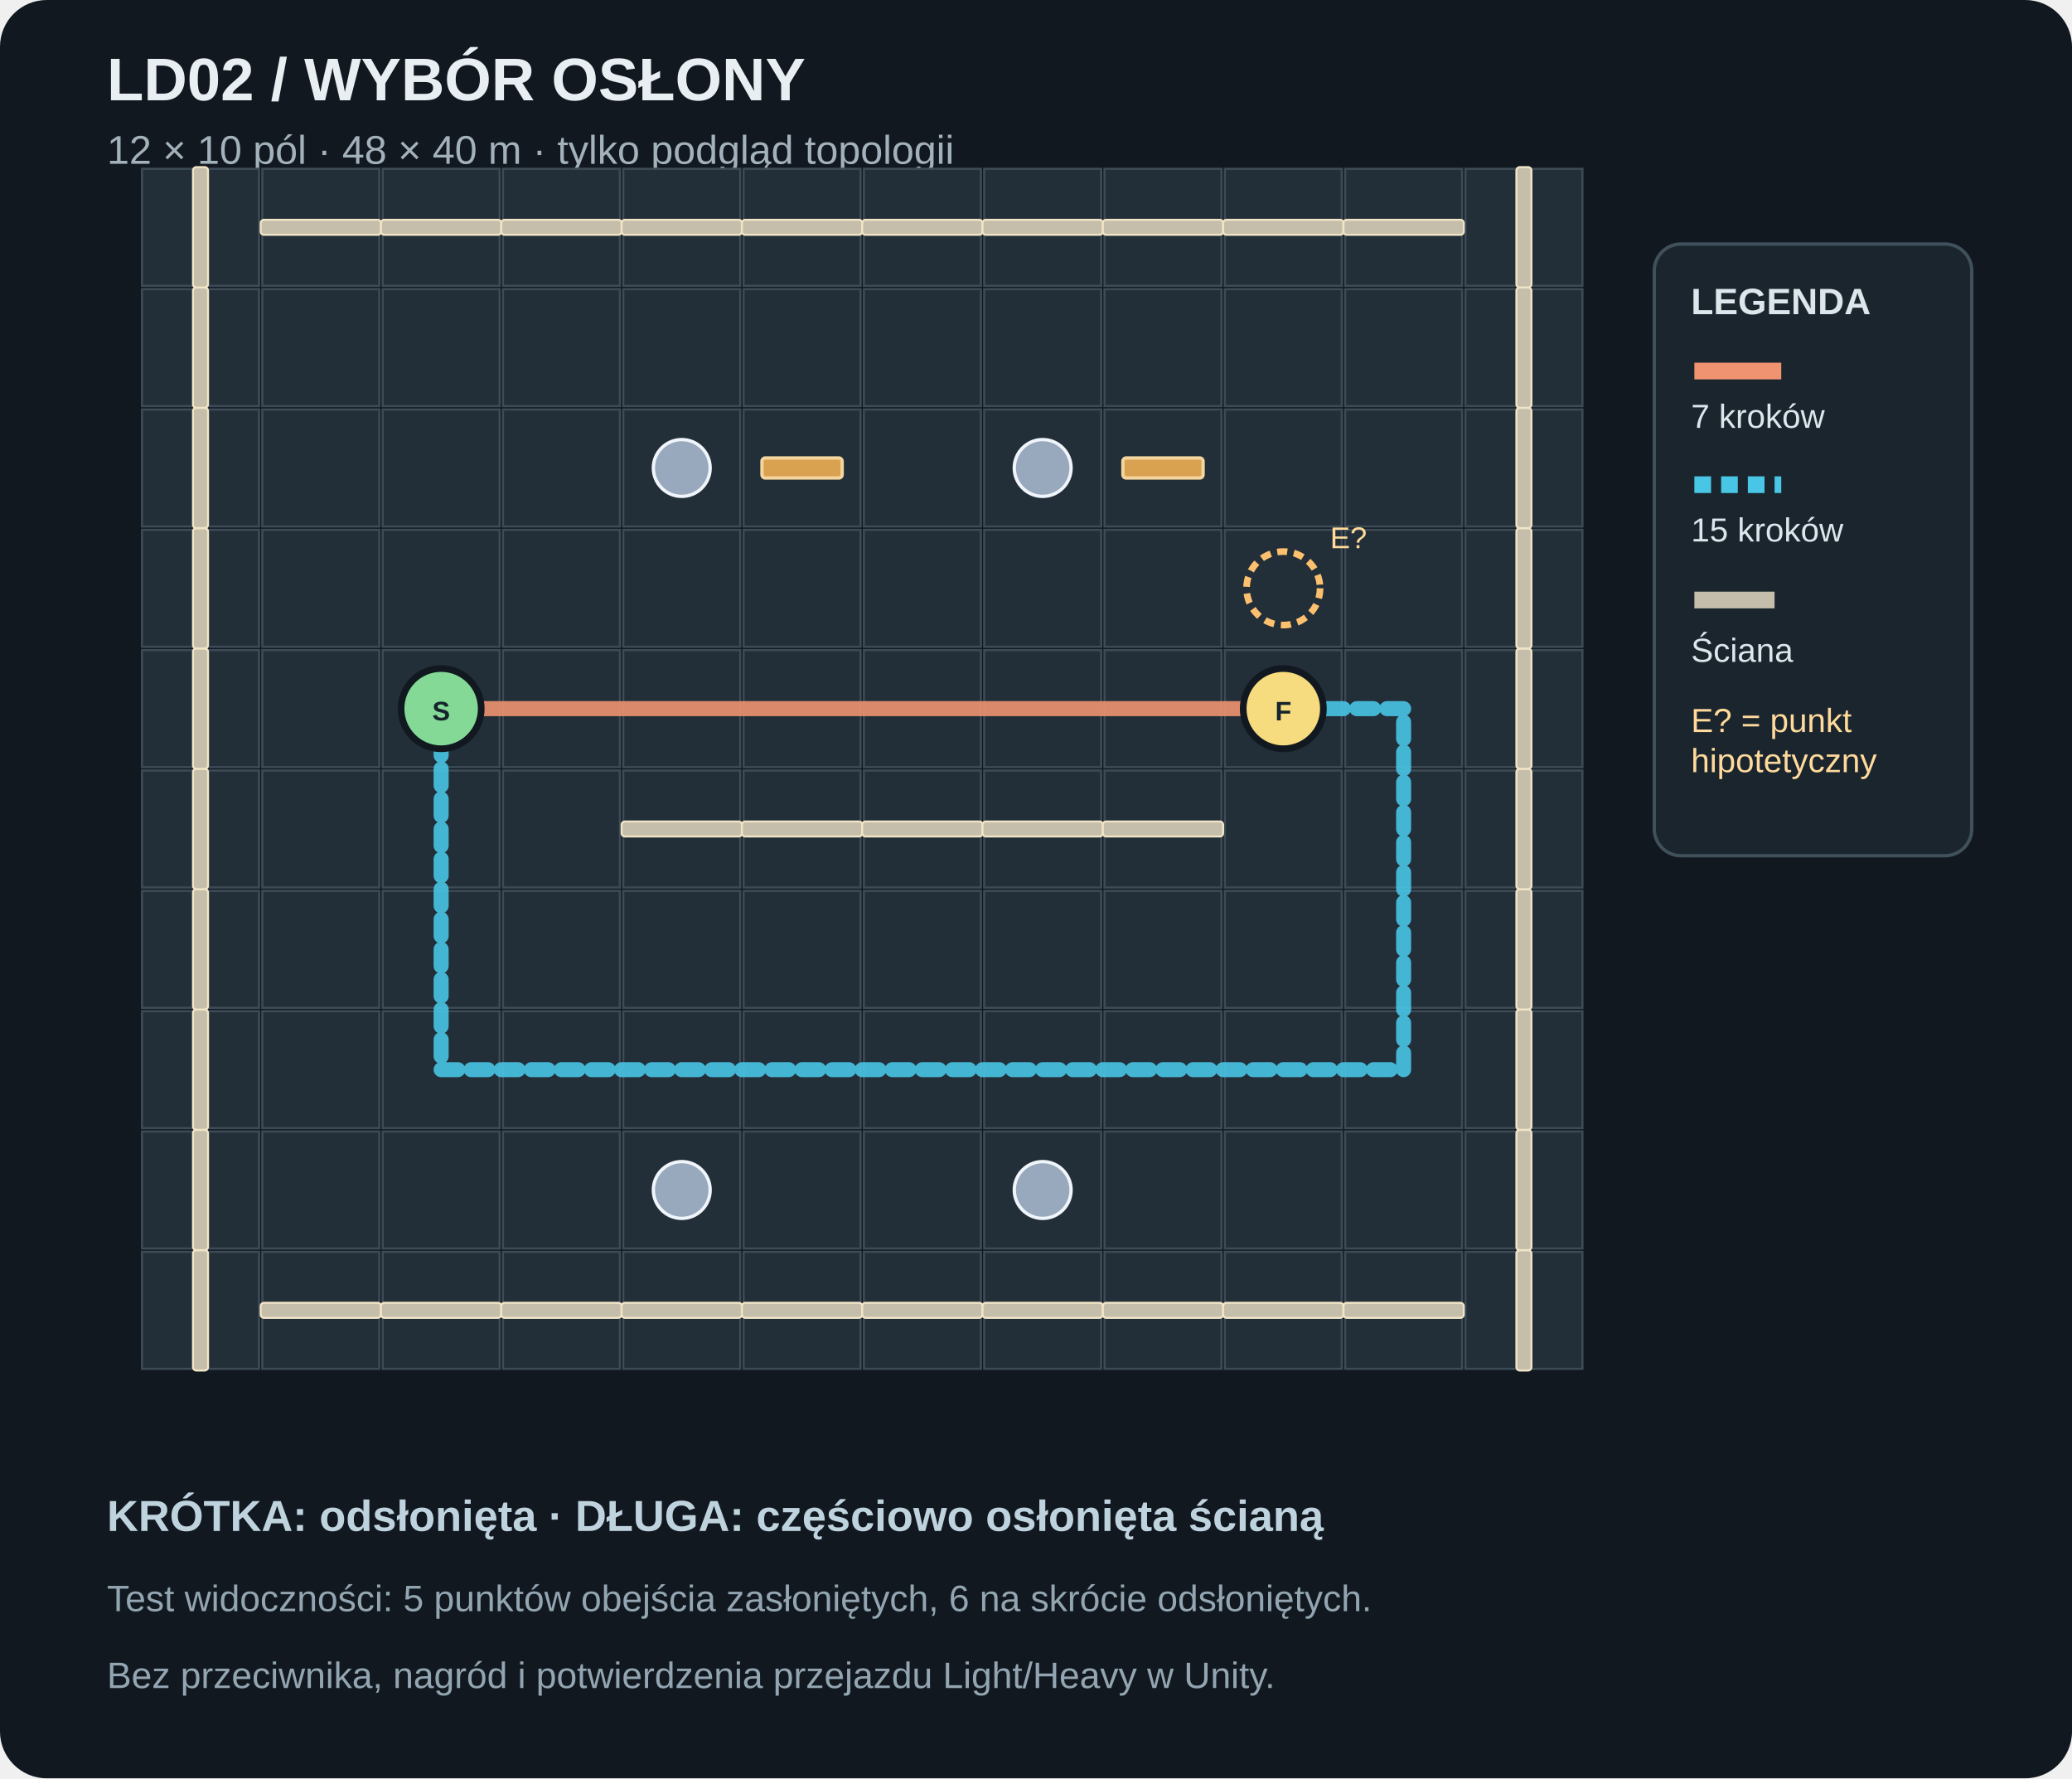
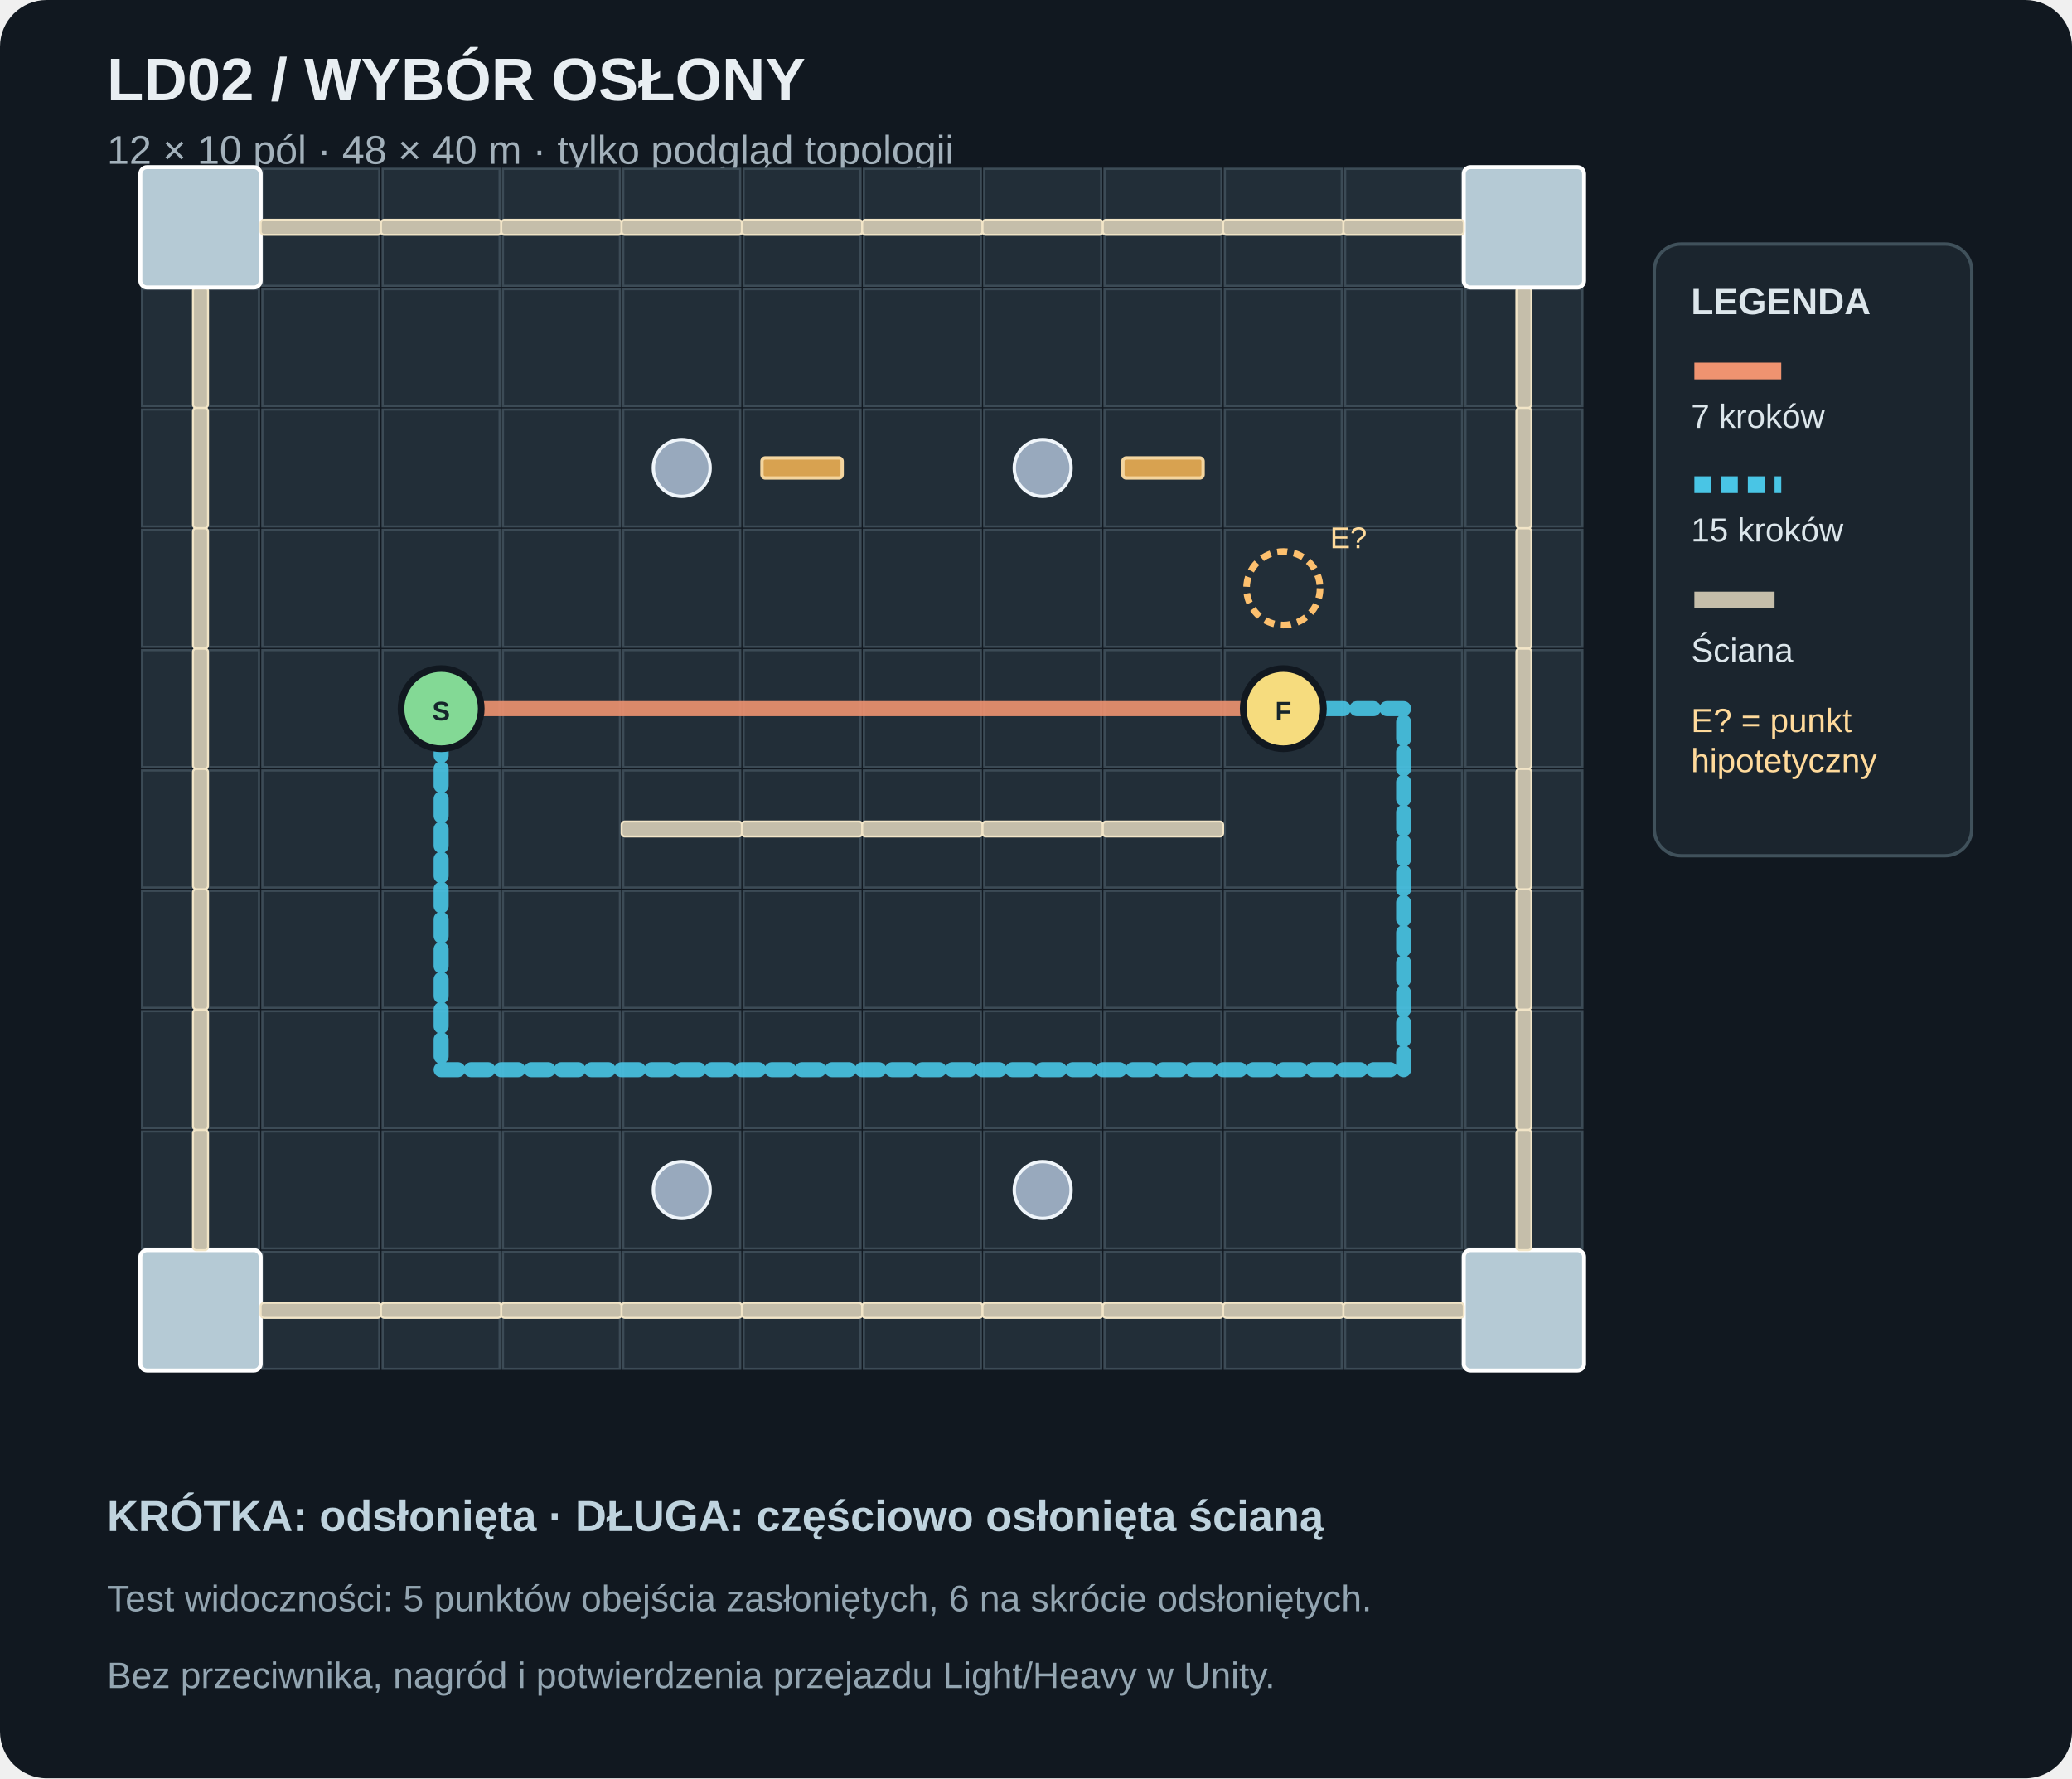
<svg xmlns="http://www.w3.org/2000/svg" viewBox="0 0 620 532" width="620" height="532" role="img" aria-label="LD02 Cover Choice: short exposed approach and longer shielded flank">
  <rect width="620" height="532" rx="14" fill="#111820" />
  <text x="32" y="30" fill="#e8eef2" font-size="18" font-family="Arial,sans-serif" font-weight="700">LD02 / WYBÓR OSŁONY</text>
  <text x="32" y="49" fill="#a3b1bb" font-family="Arial,sans-serif" font-size="12">12 × 10 pól · 48 × 40 m · tylko podgląd topologii</text>
  <rect x="42.5" y="374.5" width="35" height="35" fill="#222e38" stroke="#3c4b56" stroke-width="0.65" />
  <rect x="42.5" y="338.5" width="35" height="35" fill="#222e38" stroke="#3c4b56" stroke-width="0.65" />
  <rect x="42.5" y="302.5" width="35" height="35" fill="#222e38" stroke="#3c4b56" stroke-width="0.65" />
  <rect x="42.5" y="266.5" width="35" height="35" fill="#222e38" stroke="#3c4b56" stroke-width="0.65" />
  <rect x="42.5" y="230.5" width="35" height="35" fill="#222e38" stroke="#3c4b56" stroke-width="0.65" />
  <rect x="42.5" y="194.5" width="35" height="35" fill="#222e38" stroke="#3c4b56" stroke-width="0.65" />
  <rect x="42.5" y="158.5" width="35" height="35" fill="#222e38" stroke="#3c4b56" stroke-width="0.65" />
  <rect x="42.5" y="122.5" width="35" height="35" fill="#222e38" stroke="#3c4b56" stroke-width="0.65" />
  <rect x="42.5" y="86.5" width="35" height="35" fill="#222e38" stroke="#3c4b56" stroke-width="0.65" />
  <rect x="42.5" y="50.5" width="35" height="35" fill="#222e38" stroke="#3c4b56" stroke-width="0.65" />
  <rect x="78.5" y="374.5" width="35" height="35" fill="#222e38" stroke="#3c4b56" stroke-width="0.65" />
  <rect x="78.5" y="338.5" width="35" height="35" fill="#222e38" stroke="#3c4b56" stroke-width="0.65" />
  <rect x="78.5" y="302.5" width="35" height="35" fill="#222e38" stroke="#3c4b56" stroke-width="0.65" />
  <rect x="78.5" y="266.5" width="35" height="35" fill="#222e38" stroke="#3c4b56" stroke-width="0.65" />
  <rect x="78.5" y="230.5" width="35" height="35" fill="#222e38" stroke="#3c4b56" stroke-width="0.65" />
  <rect x="78.5" y="194.5" width="35" height="35" fill="#222e38" stroke="#3c4b56" stroke-width="0.65" />
  <rect x="78.5" y="158.5" width="35" height="35" fill="#222e38" stroke="#3c4b56" stroke-width="0.65" />
  <rect x="78.5" y="122.5" width="35" height="35" fill="#222e38" stroke="#3c4b56" stroke-width="0.65" />
  <rect x="78.5" y="86.5" width="35" height="35" fill="#222e38" stroke="#3c4b56" stroke-width="0.65" />
  <rect x="78.5" y="50.5" width="35" height="35" fill="#222e38" stroke="#3c4b56" stroke-width="0.65" />
  <rect x="114.5" y="374.5" width="35" height="35" fill="#222e38" stroke="#3c4b56" stroke-width="0.65" />
  <rect x="114.5" y="338.5" width="35" height="35" fill="#222e38" stroke="#3c4b56" stroke-width="0.65" />
  <rect x="114.5" y="302.5" width="35" height="35" fill="#222e38" stroke="#3c4b56" stroke-width="0.65" />
  <rect x="114.5" y="266.5" width="35" height="35" fill="#222e38" stroke="#3c4b56" stroke-width="0.65" />
  <rect x="114.5" y="230.5" width="35" height="35" fill="#222e38" stroke="#3c4b56" stroke-width="0.65" />
  <rect x="114.5" y="194.5" width="35" height="35" fill="#222e38" stroke="#3c4b56" stroke-width="0.65" />
  <rect x="114.5" y="158.5" width="35" height="35" fill="#222e38" stroke="#3c4b56" stroke-width="0.65" />
  <rect x="114.5" y="122.5" width="35" height="35" fill="#222e38" stroke="#3c4b56" stroke-width="0.65" />
  <rect x="114.5" y="86.5" width="35" height="35" fill="#222e38" stroke="#3c4b56" stroke-width="0.65" />
  <rect x="114.5" y="50.5" width="35" height="35" fill="#222e38" stroke="#3c4b56" stroke-width="0.65" />
  <rect x="150.5" y="374.5" width="35" height="35" fill="#222e38" stroke="#3c4b56" stroke-width="0.65" />
  <rect x="150.5" y="338.5" width="35" height="35" fill="#222e38" stroke="#3c4b56" stroke-width="0.65" />
  <rect x="150.5" y="302.5" width="35" height="35" fill="#222e38" stroke="#3c4b56" stroke-width="0.65" />
  <rect x="150.5" y="266.5" width="35" height="35" fill="#222e38" stroke="#3c4b56" stroke-width="0.65" />
  <rect x="150.5" y="230.5" width="35" height="35" fill="#222e38" stroke="#3c4b56" stroke-width="0.65" />
  <rect x="150.5" y="194.5" width="35" height="35" fill="#222e38" stroke="#3c4b56" stroke-width="0.65" />
  <rect x="150.5" y="158.5" width="35" height="35" fill="#222e38" stroke="#3c4b56" stroke-width="0.65" />
  <rect x="150.5" y="122.5" width="35" height="35" fill="#222e38" stroke="#3c4b56" stroke-width="0.65" />
  <rect x="150.5" y="86.5" width="35" height="35" fill="#222e38" stroke="#3c4b56" stroke-width="0.65" />
  <rect x="150.5" y="50.5" width="35" height="35" fill="#222e38" stroke="#3c4b56" stroke-width="0.65" />
  <rect x="186.5" y="374.5" width="35" height="35" fill="#222e38" stroke="#3c4b56" stroke-width="0.65" />
  <rect x="186.5" y="338.5" width="35" height="35" fill="#222e38" stroke="#3c4b56" stroke-width="0.65" />
  <rect x="186.5" y="302.5" width="35" height="35" fill="#222e38" stroke="#3c4b56" stroke-width="0.65" />
  <rect x="186.5" y="266.5" width="35" height="35" fill="#222e38" stroke="#3c4b56" stroke-width="0.65" />
  <rect x="186.5" y="230.5" width="35" height="35" fill="#222e38" stroke="#3c4b56" stroke-width="0.65" />
  <rect x="186.5" y="194.5" width="35" height="35" fill="#222e38" stroke="#3c4b56" stroke-width="0.65" />
  <rect x="186.5" y="158.5" width="35" height="35" fill="#222e38" stroke="#3c4b56" stroke-width="0.65" />
  <rect x="186.5" y="122.5" width="35" height="35" fill="#222e38" stroke="#3c4b56" stroke-width="0.65" />
  <rect x="186.5" y="86.5" width="35" height="35" fill="#222e38" stroke="#3c4b56" stroke-width="0.65" />
  <rect x="186.5" y="50.5" width="35" height="35" fill="#222e38" stroke="#3c4b56" stroke-width="0.65" />
  <rect x="222.5" y="374.5" width="35" height="35" fill="#222e38" stroke="#3c4b56" stroke-width="0.65" />
  <rect x="222.5" y="338.5" width="35" height="35" fill="#222e38" stroke="#3c4b56" stroke-width="0.65" />
  <rect x="222.5" y="302.5" width="35" height="35" fill="#222e38" stroke="#3c4b56" stroke-width="0.65" />
  <rect x="222.5" y="266.5" width="35" height="35" fill="#222e38" stroke="#3c4b56" stroke-width="0.65" />
  <rect x="222.5" y="230.5" width="35" height="35" fill="#222e38" stroke="#3c4b56" stroke-width="0.65" />
  <rect x="222.5" y="194.5" width="35" height="35" fill="#222e38" stroke="#3c4b56" stroke-width="0.65" />
  <rect x="222.5" y="158.5" width="35" height="35" fill="#222e38" stroke="#3c4b56" stroke-width="0.65" />
  <rect x="222.5" y="122.5" width="35" height="35" fill="#222e38" stroke="#3c4b56" stroke-width="0.65" />
  <rect x="222.5" y="86.5" width="35" height="35" fill="#222e38" stroke="#3c4b56" stroke-width="0.65" />
  <rect x="222.5" y="50.5" width="35" height="35" fill="#222e38" stroke="#3c4b56" stroke-width="0.65" />
  <rect x="258.5" y="374.5" width="35" height="35" fill="#222e38" stroke="#3c4b56" stroke-width="0.65" />
  <rect x="258.5" y="338.5" width="35" height="35" fill="#222e38" stroke="#3c4b56" stroke-width="0.65" />
  <rect x="258.5" y="302.5" width="35" height="35" fill="#222e38" stroke="#3c4b56" stroke-width="0.65" />
  <rect x="258.5" y="266.5" width="35" height="35" fill="#222e38" stroke="#3c4b56" stroke-width="0.65" />
  <rect x="258.5" y="230.5" width="35" height="35" fill="#222e38" stroke="#3c4b56" stroke-width="0.65" />
  <rect x="258.5" y="194.5" width="35" height="35" fill="#222e38" stroke="#3c4b56" stroke-width="0.65" />
  <rect x="258.5" y="158.5" width="35" height="35" fill="#222e38" stroke="#3c4b56" stroke-width="0.65" />
  <rect x="258.5" y="122.5" width="35" height="35" fill="#222e38" stroke="#3c4b56" stroke-width="0.65" />
  <rect x="258.5" y="86.5" width="35" height="35" fill="#222e38" stroke="#3c4b56" stroke-width="0.65" />
  <rect x="258.5" y="50.5" width="35" height="35" fill="#222e38" stroke="#3c4b56" stroke-width="0.65" />
  <rect x="294.5" y="374.5" width="35" height="35" fill="#222e38" stroke="#3c4b56" stroke-width="0.65" />
  <rect x="294.5" y="338.5" width="35" height="35" fill="#222e38" stroke="#3c4b56" stroke-width="0.65" />
  <rect x="294.5" y="302.5" width="35" height="35" fill="#222e38" stroke="#3c4b56" stroke-width="0.65" />
  <rect x="294.5" y="266.5" width="35" height="35" fill="#222e38" stroke="#3c4b56" stroke-width="0.65" />
  <rect x="294.5" y="230.5" width="35" height="35" fill="#222e38" stroke="#3c4b56" stroke-width="0.65" />
  <rect x="294.5" y="194.5" width="35" height="35" fill="#222e38" stroke="#3c4b56" stroke-width="0.65" />
  <rect x="294.5" y="158.5" width="35" height="35" fill="#222e38" stroke="#3c4b56" stroke-width="0.65" />
  <rect x="294.5" y="122.5" width="35" height="35" fill="#222e38" stroke="#3c4b56" stroke-width="0.65" />
  <rect x="294.5" y="86.5" width="35" height="35" fill="#222e38" stroke="#3c4b56" stroke-width="0.65" />
  <rect x="294.5" y="50.5" width="35" height="35" fill="#222e38" stroke="#3c4b56" stroke-width="0.65" />
  <rect x="330.5" y="374.5" width="35" height="35" fill="#222e38" stroke="#3c4b56" stroke-width="0.65" />
  <rect x="330.5" y="338.5" width="35" height="35" fill="#222e38" stroke="#3c4b56" stroke-width="0.65" />
  <rect x="330.5" y="302.5" width="35" height="35" fill="#222e38" stroke="#3c4b56" stroke-width="0.65" />
  <rect x="330.5" y="266.5" width="35" height="35" fill="#222e38" stroke="#3c4b56" stroke-width="0.65" />
  <rect x="330.5" y="230.5" width="35" height="35" fill="#222e38" stroke="#3c4b56" stroke-width="0.65" />
  <rect x="330.5" y="194.5" width="35" height="35" fill="#222e38" stroke="#3c4b56" stroke-width="0.65" />
  <rect x="330.5" y="158.5" width="35" height="35" fill="#222e38" stroke="#3c4b56" stroke-width="0.65" />
  <rect x="330.5" y="122.5" width="35" height="35" fill="#222e38" stroke="#3c4b56" stroke-width="0.65" />
  <rect x="330.5" y="86.5" width="35" height="35" fill="#222e38" stroke="#3c4b56" stroke-width="0.65" />
  <rect x="330.5" y="50.5" width="35" height="35" fill="#222e38" stroke="#3c4b56" stroke-width="0.65" />
  <rect x="366.5" y="374.5" width="35" height="35" fill="#222e38" stroke="#3c4b56" stroke-width="0.65" />
  <rect x="366.5" y="338.5" width="35" height="35" fill="#222e38" stroke="#3c4b56" stroke-width="0.65" />
  <rect x="366.5" y="302.5" width="35" height="35" fill="#222e38" stroke="#3c4b56" stroke-width="0.65" />
  <rect x="366.5" y="266.5" width="35" height="35" fill="#222e38" stroke="#3c4b56" stroke-width="0.65" />
  <rect x="366.5" y="230.5" width="35" height="35" fill="#222e38" stroke="#3c4b56" stroke-width="0.65" />
  <rect x="366.5" y="194.5" width="35" height="35" fill="#222e38" stroke="#3c4b56" stroke-width="0.65" />
  <rect x="366.5" y="158.5" width="35" height="35" fill="#222e38" stroke="#3c4b56" stroke-width="0.65" />
  <rect x="366.5" y="122.5" width="35" height="35" fill="#222e38" stroke="#3c4b56" stroke-width="0.65" />
  <rect x="366.5" y="86.5" width="35" height="35" fill="#222e38" stroke="#3c4b56" stroke-width="0.65" />
  <rect x="366.5" y="50.5" width="35" height="35" fill="#222e38" stroke="#3c4b56" stroke-width="0.65" />
  <rect x="402.5" y="374.5" width="35" height="35" fill="#222e38" stroke="#3c4b56" stroke-width="0.65" />
  <rect x="402.5" y="338.5" width="35" height="35" fill="#222e38" stroke="#3c4b56" stroke-width="0.65" />
  <rect x="402.5" y="302.5" width="35" height="35" fill="#222e38" stroke="#3c4b56" stroke-width="0.65" />
  <rect x="402.5" y="266.5" width="35" height="35" fill="#222e38" stroke="#3c4b56" stroke-width="0.65" />
  <rect x="402.5" y="230.5" width="35" height="35" fill="#222e38" stroke="#3c4b56" stroke-width="0.65" />
  <rect x="402.5" y="194.5" width="35" height="35" fill="#222e38" stroke="#3c4b56" stroke-width="0.65" />
  <rect x="402.5" y="158.5" width="35" height="35" fill="#222e38" stroke="#3c4b56" stroke-width="0.65" />
  <rect x="402.5" y="122.5" width="35" height="35" fill="#222e38" stroke="#3c4b56" stroke-width="0.65" />
  <rect x="402.5" y="86.5" width="35" height="35" fill="#222e38" stroke="#3c4b56" stroke-width="0.65" />
  <rect x="402.5" y="50.5" width="35" height="35" fill="#222e38" stroke="#3c4b56" stroke-width="0.65" />
  <rect x="438.5" y="374.5" width="35" height="35" fill="#222e38" stroke="#3c4b56" stroke-width="0.65" />
  <rect x="438.5" y="338.5" width="35" height="35" fill="#222e38" stroke="#3c4b56" stroke-width="0.65" />
  <rect x="438.5" y="302.5" width="35" height="35" fill="#222e38" stroke="#3c4b56" stroke-width="0.65" />
  <rect x="438.5" y="266.5" width="35" height="35" fill="#222e38" stroke="#3c4b56" stroke-width="0.65" />
  <rect x="438.5" y="230.5" width="35" height="35" fill="#222e38" stroke="#3c4b56" stroke-width="0.65" />
  <rect x="438.5" y="194.5" width="35" height="35" fill="#222e38" stroke="#3c4b56" stroke-width="0.65" />
  <rect x="438.5" y="158.5" width="35" height="35" fill="#222e38" stroke="#3c4b56" stroke-width="0.65" />
  <rect x="438.5" y="122.5" width="35" height="35" fill="#222e38" stroke="#3c4b56" stroke-width="0.65" />
  <rect x="438.5" y="86.5" width="35" height="35" fill="#222e38" stroke="#3c4b56" stroke-width="0.65" />
  <rect x="438.5" y="50.5" width="35" height="35" fill="#222e38" stroke="#3c4b56" stroke-width="0.65" />
  <polyline points="132,212 132,248 132,284 132,320 168,320 204,320 240,320 276,320 312,320 348,320 384,320 420,320 420,284 420,248 420,212 384,212" fill="none" stroke="#49c5e5" stroke-width="4.5" stroke-linecap="round" stroke-linejoin="round" stroke-opacity=".9" stroke-dasharray="5 4" />
  <polyline points="132,212 168,212 204,212 240,212 276,212 312,212 348,212 384,212" fill="none" stroke="#ef9370" stroke-width="4.5" stroke-linecap="round" stroke-linejoin="round" stroke-opacity=".9" />
-   <rect x="57.75" y="374" width="4.5" height="36" rx="1" fill="#c5beaa" stroke="#f2e5c7" stroke-width=".6" />
-   <rect x="453.75" y="374" width="4.5" height="36" rx="1" fill="#c5beaa" stroke="#f2e5c7" stroke-width=".6" />
+   <rect x="42" y="374" width="36" height="36" rx="2" fill="#b5cad5" stroke="#ffffff" stroke-width="1.2" />
+   <rect x="438" y="374" width="36" height="36" rx="2" fill="#b5cad5" stroke="#ffffff" stroke-width="1.2" />
  <rect x="57.75" y="338" width="4.5" height="36" rx="1" fill="#c5beaa" stroke="#f2e5c7" stroke-width=".6" />
  <rect x="453.75" y="338" width="4.5" height="36" rx="1" fill="#c5beaa" stroke="#f2e5c7" stroke-width=".6" />
  <rect x="57.75" y="302" width="4.5" height="36" rx="1" fill="#c5beaa" stroke="#f2e5c7" stroke-width=".6" />
  <rect x="453.75" y="302" width="4.5" height="36" rx="1" fill="#c5beaa" stroke="#f2e5c7" stroke-width=".6" />
  <rect x="57.75" y="266" width="4.5" height="36" rx="1" fill="#c5beaa" stroke="#f2e5c7" stroke-width=".6" />
  <rect x="453.75" y="266" width="4.5" height="36" rx="1" fill="#c5beaa" stroke="#f2e5c7" stroke-width=".6" />
  <rect x="57.75" y="230" width="4.5" height="36" rx="1" fill="#c5beaa" stroke="#f2e5c7" stroke-width=".6" />
  <rect x="453.75" y="230" width="4.5" height="36" rx="1" fill="#c5beaa" stroke="#f2e5c7" stroke-width=".6" />
  <rect x="57.75" y="194" width="4.5" height="36" rx="1" fill="#c5beaa" stroke="#f2e5c7" stroke-width=".6" />
  <rect x="453.75" y="194" width="4.5" height="36" rx="1" fill="#c5beaa" stroke="#f2e5c7" stroke-width=".6" />
  <rect x="57.75" y="158" width="4.5" height="36" rx="1" fill="#c5beaa" stroke="#f2e5c7" stroke-width=".6" />
  <rect x="453.75" y="158" width="4.5" height="36" rx="1" fill="#c5beaa" stroke="#f2e5c7" stroke-width=".6" />
  <rect x="57.75" y="122" width="4.5" height="36" rx="1" fill="#c5beaa" stroke="#f2e5c7" stroke-width=".6" />
  <rect x="453.75" y="122" width="4.5" height="36" rx="1" fill="#c5beaa" stroke="#f2e5c7" stroke-width=".6" />
  <rect x="57.75" y="86" width="4.5" height="36" rx="1" fill="#c5beaa" stroke="#f2e5c7" stroke-width=".6" />
  <rect x="453.75" y="86" width="4.5" height="36" rx="1" fill="#c5beaa" stroke="#f2e5c7" stroke-width=".6" />
-   <rect x="57.75" y="50" width="4.5" height="36" rx="1" fill="#c5beaa" stroke="#f2e5c7" stroke-width=".6" />
-   <rect x="453.75" y="50" width="4.5" height="36" rx="1" fill="#c5beaa" stroke="#f2e5c7" stroke-width=".6" />
+   <rect x="42" y="50" width="36" height="36" rx="2" fill="#b5cad5" stroke="#ffffff" stroke-width="1.2" />
+   <rect x="438" y="50" width="36" height="36" rx="2" fill="#b5cad5" stroke="#ffffff" stroke-width="1.2" />
  <rect x="78" y="389.75" width="36" height="4.5" rx="1" fill="#c5beaa" stroke="#f2e5c7" stroke-width=".6" />
  <rect x="78" y="65.75" width="36" height="4.5" rx="1" fill="#c5beaa" stroke="#f2e5c7" stroke-width=".6" />
  <rect x="114" y="389.75" width="36" height="4.5" rx="1" fill="#c5beaa" stroke="#f2e5c7" stroke-width=".6" />
  <rect x="114" y="65.75" width="36" height="4.5" rx="1" fill="#c5beaa" stroke="#f2e5c7" stroke-width=".6" />
  <rect x="150" y="389.75" width="36" height="4.5" rx="1" fill="#c5beaa" stroke="#f2e5c7" stroke-width=".6" />
  <rect x="150" y="65.75" width="36" height="4.5" rx="1" fill="#c5beaa" stroke="#f2e5c7" stroke-width=".6" />
  <rect x="186" y="389.75" width="36" height="4.5" rx="1" fill="#c5beaa" stroke="#f2e5c7" stroke-width=".6" />
  <rect x="186" y="65.75" width="36" height="4.5" rx="1" fill="#c5beaa" stroke="#f2e5c7" stroke-width=".6" />
  <rect x="222" y="389.75" width="36" height="4.5" rx="1" fill="#c5beaa" stroke="#f2e5c7" stroke-width=".6" />
  <rect x="222" y="65.75" width="36" height="4.5" rx="1" fill="#c5beaa" stroke="#f2e5c7" stroke-width=".6" />
  <rect x="258" y="389.75" width="36" height="4.5" rx="1" fill="#c5beaa" stroke="#f2e5c7" stroke-width=".6" />
  <rect x="258" y="65.75" width="36" height="4.5" rx="1" fill="#c5beaa" stroke="#f2e5c7" stroke-width=".6" />
  <rect x="294" y="389.75" width="36" height="4.5" rx="1" fill="#c5beaa" stroke="#f2e5c7" stroke-width=".6" />
  <rect x="294" y="65.75" width="36" height="4.5" rx="1" fill="#c5beaa" stroke="#f2e5c7" stroke-width=".6" />
  <rect x="330" y="389.75" width="36" height="4.5" rx="1" fill="#c5beaa" stroke="#f2e5c7" stroke-width=".6" />
  <rect x="330" y="65.75" width="36" height="4.5" rx="1" fill="#c5beaa" stroke="#f2e5c7" stroke-width=".6" />
  <rect x="366" y="389.75" width="36" height="4.5" rx="1" fill="#c5beaa" stroke="#f2e5c7" stroke-width=".6" />
  <rect x="366" y="65.75" width="36" height="4.5" rx="1" fill="#c5beaa" stroke="#f2e5c7" stroke-width=".6" />
  <rect x="402" y="389.75" width="36" height="4.5" rx="1" fill="#c5beaa" stroke="#f2e5c7" stroke-width=".6" />
  <rect x="402" y="65.75" width="36" height="4.5" rx="1" fill="#c5beaa" stroke="#f2e5c7" stroke-width=".6" />
  <rect x="186" y="245.75" width="36" height="4.5" rx="1" fill="#c5beaa" stroke="#f2e5c7" stroke-width=".6" />
  <rect x="222" y="245.75" width="36" height="4.5" rx="1" fill="#c5beaa" stroke="#f2e5c7" stroke-width=".6" />
  <rect x="258" y="245.75" width="36" height="4.5" rx="1" fill="#c5beaa" stroke="#f2e5c7" stroke-width=".6" />
  <rect x="294" y="245.75" width="36" height="4.5" rx="1" fill="#c5beaa" stroke="#f2e5c7" stroke-width=".6" />
  <rect x="330" y="245.75" width="36" height="4.5" rx="1" fill="#c5beaa" stroke="#f2e5c7" stroke-width=".6" />
  <circle cx="204" cy="356" r="8.5" fill="#98a9bd" stroke="#eff5fa" stroke-width="1" />
  <circle cx="312" cy="356" r="8.5" fill="#98a9bd" stroke="#eff5fa" stroke-width="1" />
  <circle cx="204" cy="140" r="8.5" fill="#98a9bd" stroke="#eff5fa" stroke-width="1" />
  <circle cx="312" cy="140" r="8.5" fill="#98a9bd" stroke="#eff5fa" stroke-width="1" />
  <rect x="228" y="137" width="24" height="6" rx="1" fill="#d8a250" stroke="#f4d59e" stroke-width="1" />
  <rect x="336" y="137" width="24" height="6" rx="1" fill="#d8a250" stroke="#f4d59e" stroke-width="1" />
  <circle cx="132" cy="212" r="12" fill="#83d995" stroke="#111820" stroke-width="2" />
  <text x="132" y="215.5" text-anchor="middle" fill="#16252b" font-family="Arial,sans-serif" font-size="8" font-weight="700">S</text>
  <circle cx="384" cy="212" r="12" fill="#f6dc7e" stroke="#111820" stroke-width="2" />
  <text x="384" y="215.5" text-anchor="middle" fill="#16252b" font-family="Arial,sans-serif" font-size="8" font-weight="700">F</text>
  <circle cx="384" cy="176" r="11" fill="none" stroke="#fdc06e" stroke-width="2" stroke-dasharray="3 2" />
  <text x="398" y="164" fill="#ffda9b" font-family="Arial,sans-serif" font-size="9">E?</text>
  <rect x="495" y="73" width="95" height="183" rx="8" fill="#1b252e" stroke="#40515b" />
  <text x="506" y="94" fill="#dce6eb" font-family="Arial,sans-serif" font-size="11" font-weight="700">LEGENDA</text>
  <line x1="507" y1="111" x2="533" y2="111" stroke="#ef9370" stroke-width="5" />
  <text x="506" y="128" fill="#dce6eb" font-family="Arial,sans-serif" font-size="10">7 kroków</text>
  <line x1="507" y1="145" x2="533" y2="145" stroke="#49c5e5" stroke-width="5" stroke-dasharray="5 3" />
  <text x="506" y="162" fill="#dce6eb" font-family="Arial,sans-serif" font-size="10">15 kroków</text>
  <rect x="507" y="177" width="24" height="5" fill="#c5beaa" />
  <text x="506" y="198" fill="#dce6eb" font-family="Arial,sans-serif" font-size="10">Ściana</text>
  <text x="506" y="219" fill="#ffda9b" font-family="Arial,sans-serif" font-size="10">E? = punkt</text>
  <text x="506" y="231" fill="#ffda9b" font-family="Arial,sans-serif" font-size="10">hipotetyczny</text>
  <text x="32" y="458" fill="#bfd3de" font-family="Arial,sans-serif" font-size="13" font-weight="700">KRÓTKA: odsłonięta  ·  DŁUGA: częściowo osłonięta ścianą</text>
  <text x="32" y="482" fill="#93a5b1" font-family="Arial,sans-serif" font-size="11">Test widoczności: 5 punktów obejścia zasłoniętych, 6 na skrócie odsłoniętych.</text>
  <text x="32" y="505" fill="#93a5b1" font-family="Arial,sans-serif" font-size="11">Bez przeciwnika, nagród i potwierdzenia przejazdu Light/Heavy w Unity.</text>
</svg>
